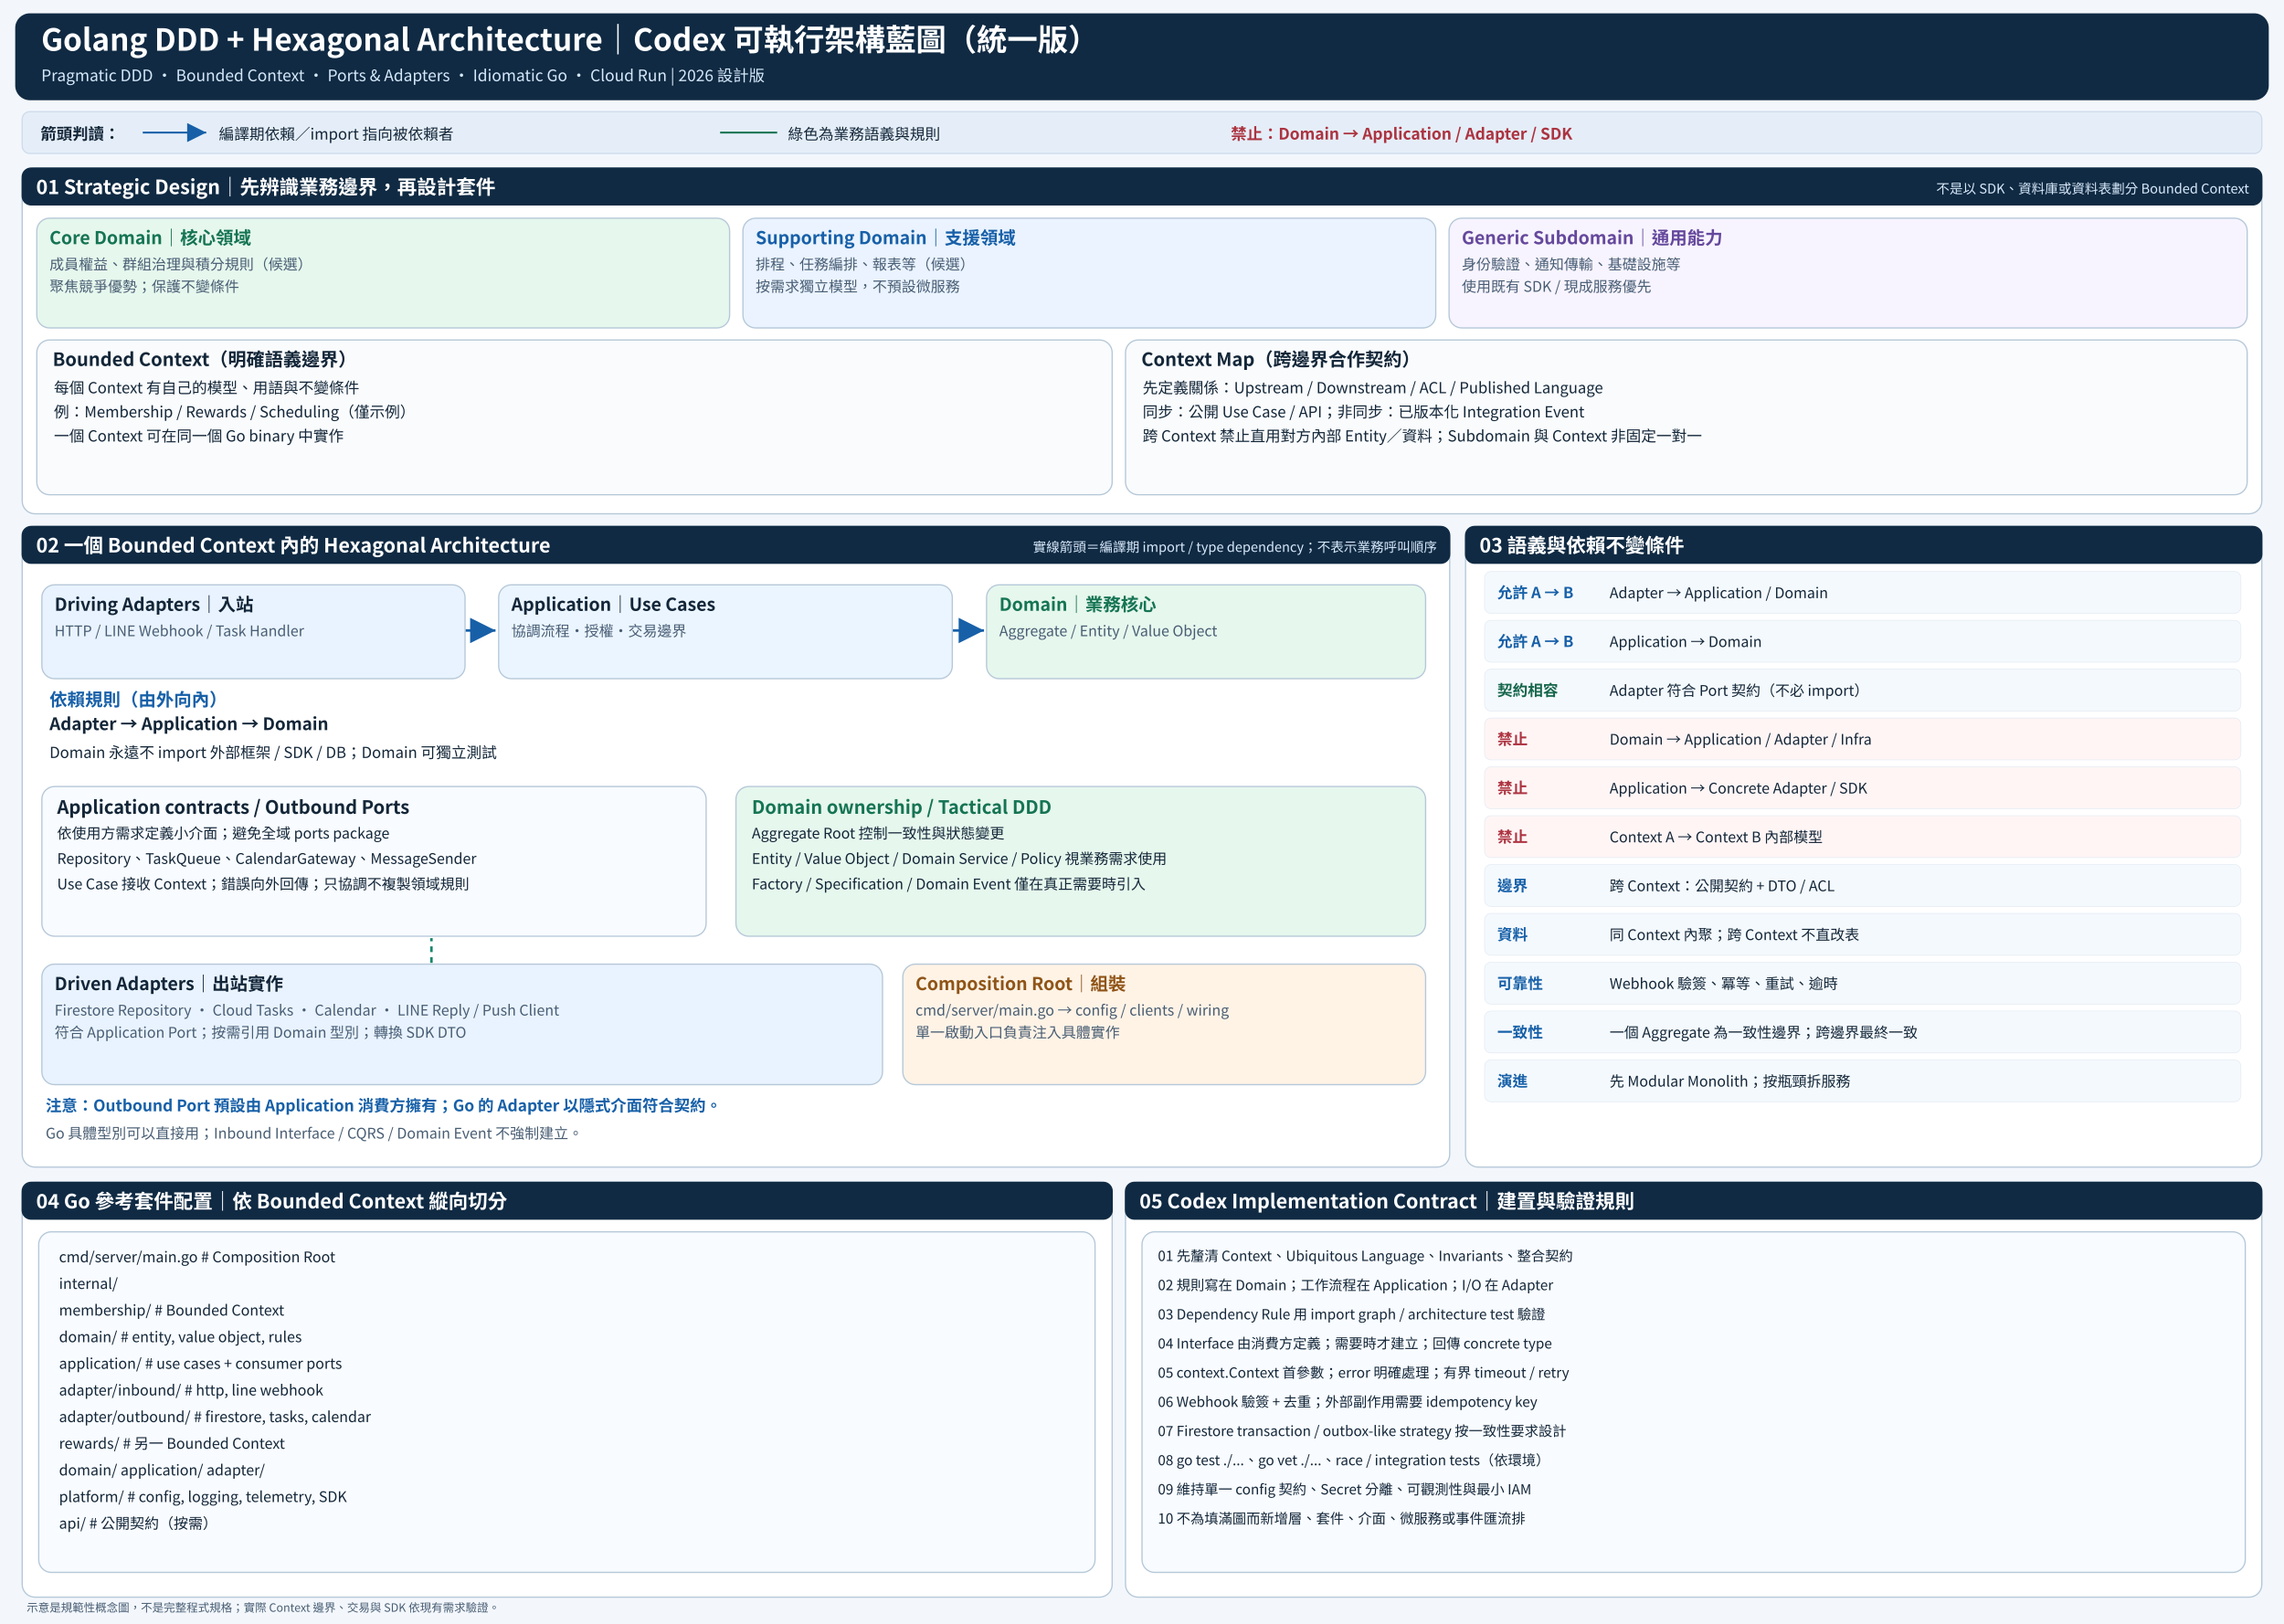
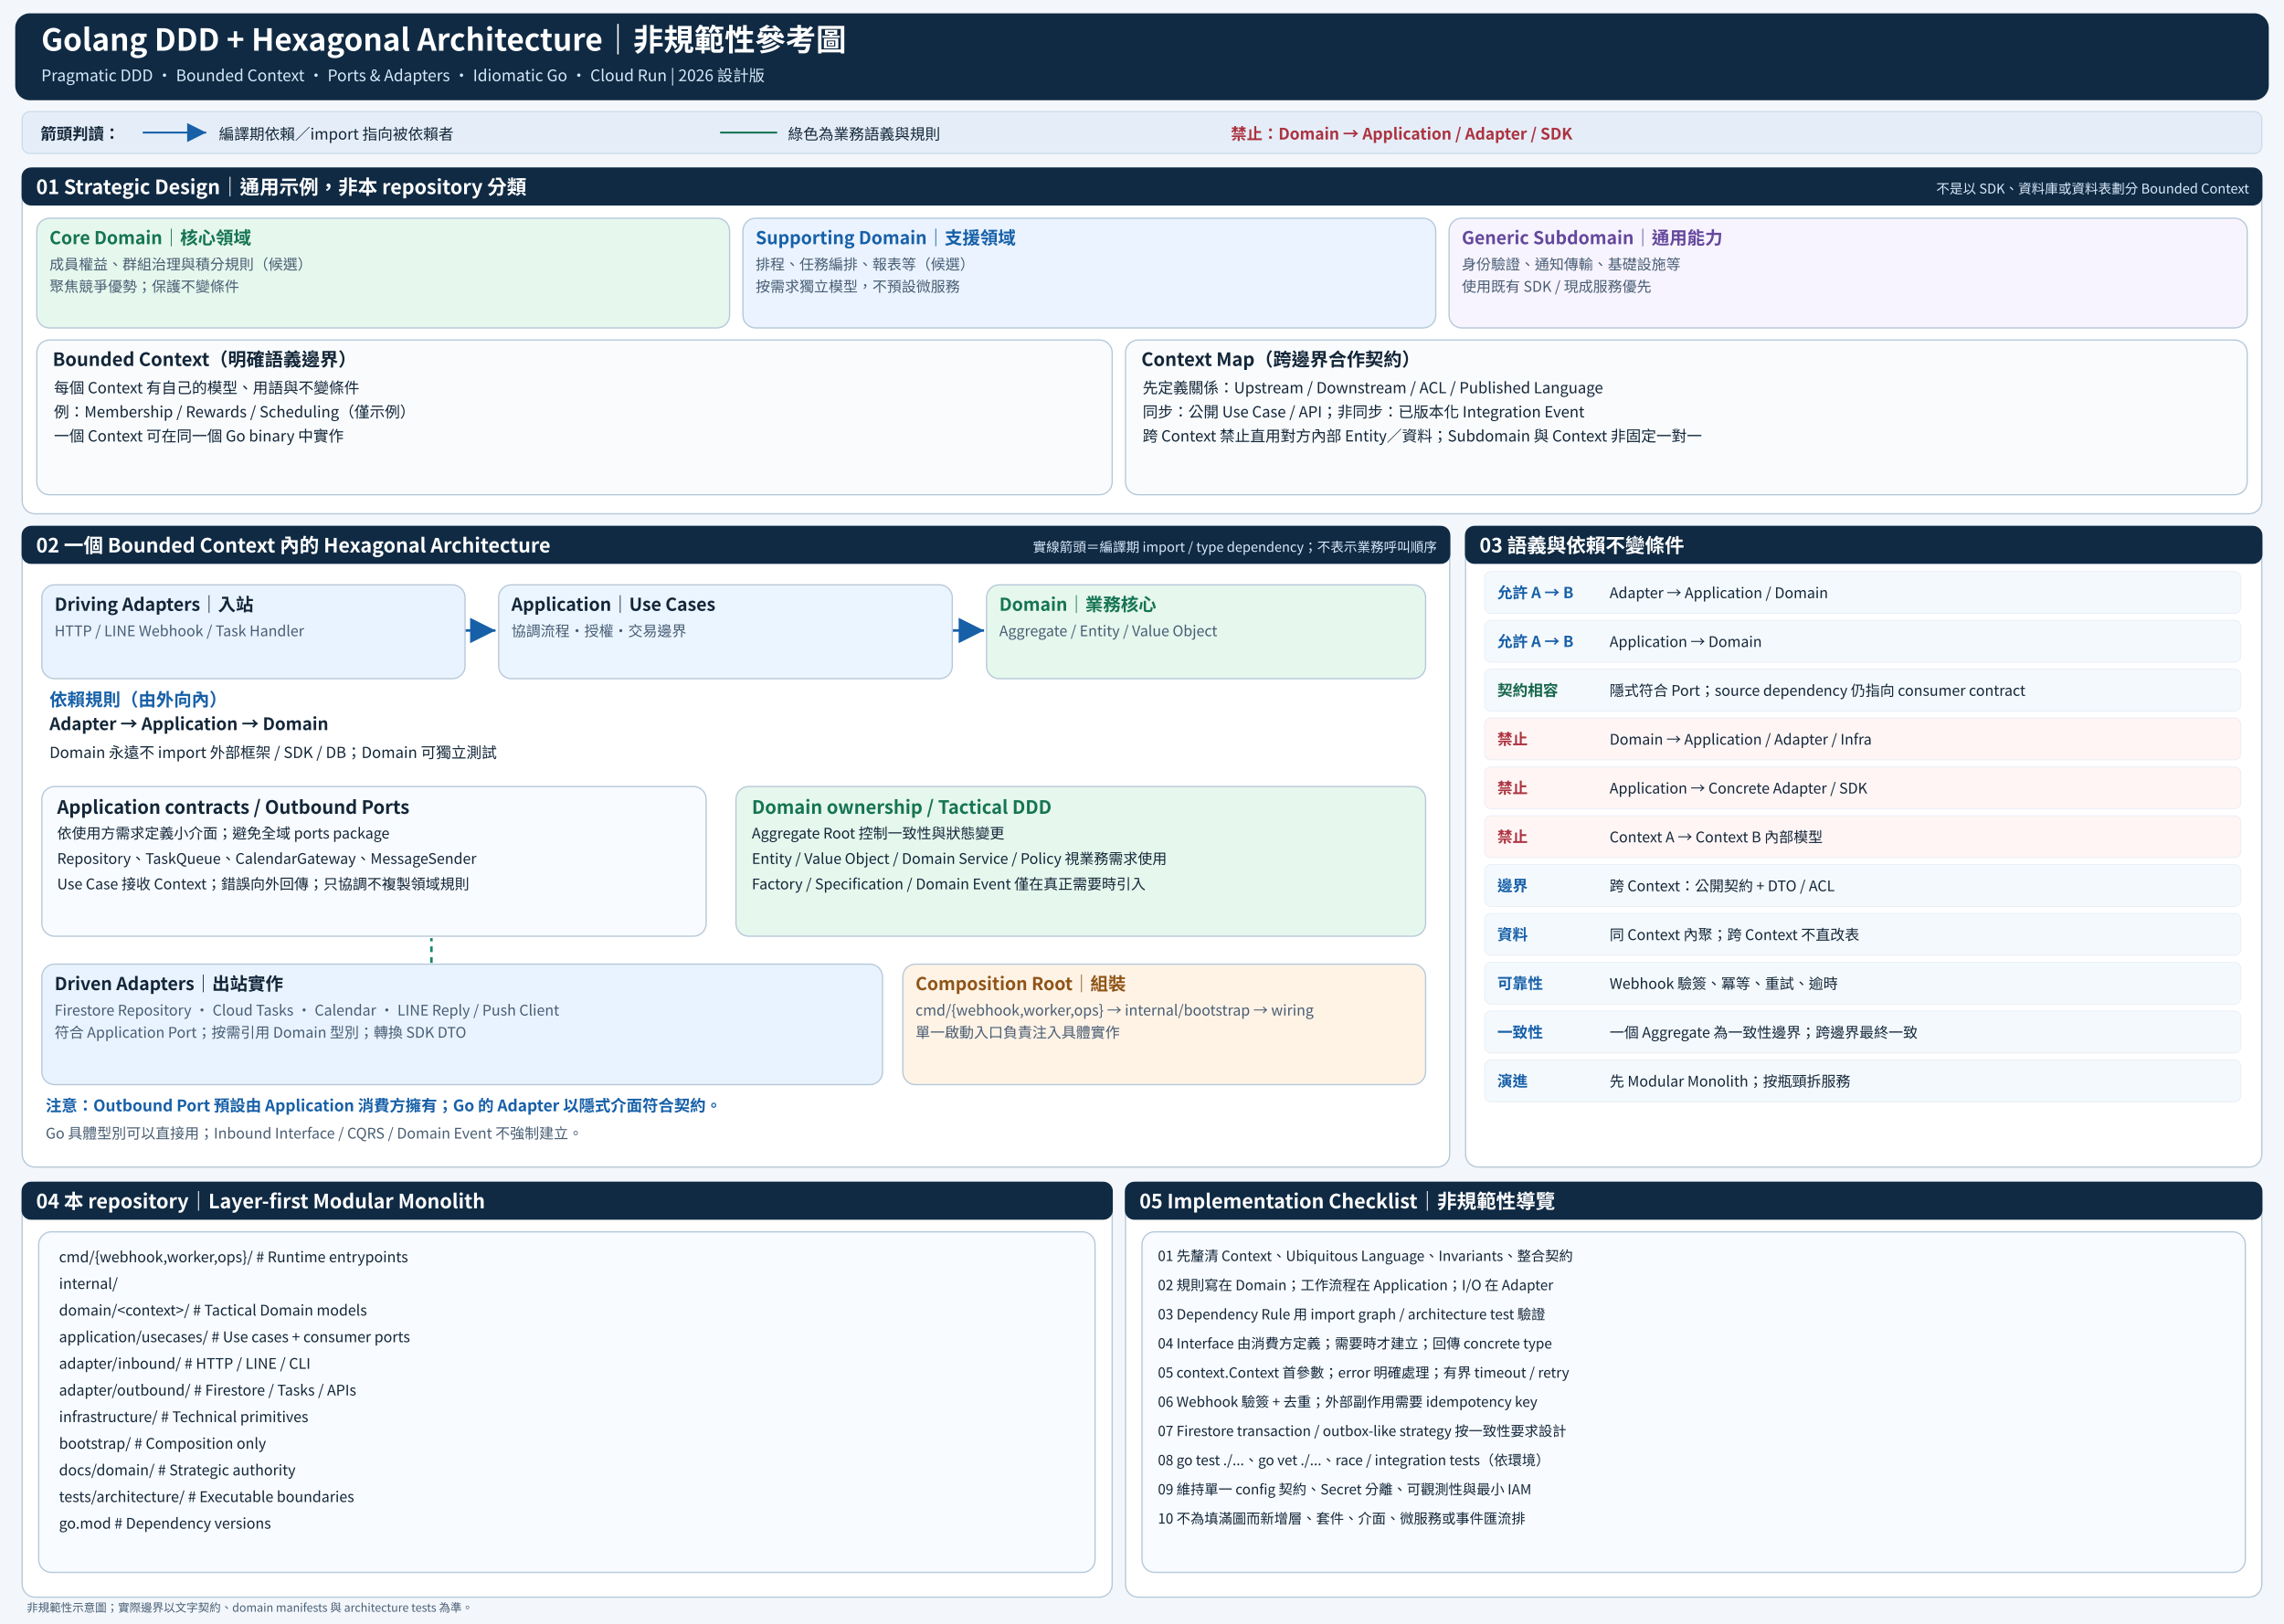
- <svg xmlns="http://www.w3.org/2000/svg" baseProfile="full" height="2560" version="1.1" viewBox="0 0 3600 2560" width="3600">
+ <svg xmlns="http://www.w3.org/2000/svg" xml:lang="zh-Hant" aria-label="Go DDD 與 Hexagonal Architecture 非規範性參考圖" role="img" baseProfile="full" height="2560" version="1.1" viewBox="0 0 3600 2560" width="3600">
  <defs>
    <marker id="arr" markerHeight="10" markerWidth="12" orient="auto" refX="10" refY="5">
      <path d="M0 0 L10 5 L0 10 Z" fill="#1760A8" />
    </marker>
  </defs>
  <rect fill="#F3F7FC" height="2560" width="3600" x="0" y="0" />
  <rect fill="#102A43" height="135" rx="22" ry="22" stroke="#102A43" stroke-width="2" width="3550" x="25" y="22" />
-   <text fill="white" font-family="Noto Sans CJK TC, Noto Sans, sans-serif" font-size="48" font-weight="700" text-anchor="start" x="65" y="80">Golang DDD + Hexagonal Architecture｜Codex 可執行架構藍圖（統一版）</text>
+   <text fill="white" font-family="Noto Sans CJK TC, Noto Sans, sans-serif" font-size="48" font-weight="700" text-anchor="start" x="65" y="80">Golang DDD + Hexagonal Architecture｜非規範性參考圖</text>
  <text fill="#D6E9FA" font-family="Noto Sans CJK TC, Noto Sans, sans-serif" font-size="25" font-weight="400" text-anchor="start" x="65" y="128">Pragmatic DDD · Bounded Context · Ports &amp; Adapters · Idiomatic Go · Cloud Run  |  2026 設計版</text>
  <rect fill="#E5EEF8" height="66" rx="12" ry="12" stroke="#CFDCEB" stroke-width="2" width="3530" x="35" y="176" />
  <text fill="#132638" font-family="Noto Sans CJK TC, Noto Sans, sans-serif" font-size="25" font-weight="700" text-anchor="start" x="64" y="220">箭頭判讀：</text>
  <line fill="none" marker-end="url(#arr)" stroke="#1760A8" stroke-width="3" x1="225" x2="325" y1="209" y2="209" />
  <text fill="#132638" font-family="Noto Sans CJK TC, Noto Sans, sans-serif" font-size="24" font-weight="400" text-anchor="start" x="345" y="220">編譯期依賴／import 指向被依賴者</text>
  <line fill="none" stroke="#157454" stroke-width="3" x1="1135" x2="1225" y1="209" y2="209" />
  <text fill="#132638" font-family="Noto Sans CJK TC, Noto Sans, sans-serif" font-size="24" font-weight="400" text-anchor="start" x="1242" y="220">綠色為業務語義與規則</text>
  <text fill="#AC3340" font-family="Noto Sans CJK TC, Noto Sans, sans-serif" font-size="25" font-weight="700" text-anchor="start" x="1940" y="220">禁止：Domain → Application / Adapter / SDK</text>
  <rect fill="white" height="545" rx="20" ry="20" stroke="#B6C8D8" stroke-width="2" width="3530" x="35" y="265" />
  <rect fill="#102A43" height="58" rx="14" ry="14" stroke="#102A43" stroke-width="2" width="3530" x="35" y="265" />
-   <text fill="white" font-family="Noto Sans CJK TC, Noto Sans, sans-serif" font-size="31" font-weight="700" text-anchor="start" x="57" y="306">01  Strategic Design｜先辨識業務邊界，再設計套件</text>
+   <text fill="white" font-family="Noto Sans CJK TC, Noto Sans, sans-serif" font-size="31" font-weight="700" text-anchor="start" x="57" y="306">01  Strategic Design｜通用示例，非本 repository 分類</text>
  <text fill="#D9EAFB" font-family="Noto Sans CJK TC, Noto Sans, sans-serif" font-size="21" font-weight="400" text-anchor="end" x="3545" y="305">不是以 SDK、資料庫或資料表劃分 Bounded Context</text>
  <rect fill="#E6F7ED" height="173" rx="20" ry="20" stroke="#B6C8D8" stroke-width="2" width="1092" x="58" y="344" />
  <text fill="#157454" font-family="Noto Sans CJK TC, Noto Sans, sans-serif" font-size="28" font-weight="700" text-anchor="start" x="78" y="385">Core Domain｜核心領域</text>
  <text fill="#485D73" font-family="Noto Sans CJK TC, Noto Sans, sans-serif" font-size="23" font-weight="400" text-anchor="start" x="78" y="425">成員權益、群組治理與積分規則（候選）</text>
  <text fill="#485D73" font-family="Noto Sans CJK TC, Noto Sans, sans-serif" font-size="23" font-weight="400" text-anchor="start" x="78" y="460">聚焦競爭優勢；保護不變條件</text>
  <rect fill="#EAF3FF" height="173" rx="20" ry="20" stroke="#B6C8D8" stroke-width="2" width="1092" x="1171" y="344" />
  <text fill="#1760A8" font-family="Noto Sans CJK TC, Noto Sans, sans-serif" font-size="28" font-weight="700" text-anchor="start" x="1191" y="385">Supporting Domain｜支援領域</text>
  <text fill="#485D73" font-family="Noto Sans CJK TC, Noto Sans, sans-serif" font-size="23" font-weight="400" text-anchor="start" x="1191" y="425">排程、任務編排、報表等（候選）</text>
  <text fill="#485D73" font-family="Noto Sans CJK TC, Noto Sans, sans-serif" font-size="23" font-weight="400" text-anchor="start" x="1191" y="460">按需求獨立模型，不預設微服務</text>
  <rect fill="#F7F4FF" height="173" rx="20" ry="20" stroke="#B6C8D8" stroke-width="2" width="1258" x="2284" y="344" />
  <text fill="#65489C" font-family="Noto Sans CJK TC, Noto Sans, sans-serif" font-size="28" font-weight="700" text-anchor="start" x="2304" y="385">Generic Subdomain｜通用能力</text>
  <text fill="#485D73" font-family="Noto Sans CJK TC, Noto Sans, sans-serif" font-size="23" font-weight="400" text-anchor="start" x="2304" y="425">身份驗證、通知傳輸、基礎設施等</text>
  <text fill="#485D73" font-family="Noto Sans CJK TC, Noto Sans, sans-serif" font-size="23" font-weight="400" text-anchor="start" x="2304" y="460">使用既有 SDK / 現成服務優先</text>
  <rect fill="#F9FBFD" height="244" rx="20" ry="20" stroke="#B6C8D8" stroke-width="2" width="1695" x="58" y="536" />
  <text fill="#132638" font-family="Noto Sans CJK TC, Noto Sans, sans-serif" font-size="29" font-weight="700" text-anchor="start" x="83" y="577">Bounded Context（明確語義邊界）</text>
  <text fill="#132638" font-family="Noto Sans CJK TC, Noto Sans, sans-serif" font-size="24" font-weight="400" text-anchor="start" x="85" y="620">每個 Context 有自己的模型、用語與不變條件</text>
  <text fill="#132638" font-family="Noto Sans CJK TC, Noto Sans, sans-serif" font-size="24" font-weight="400" text-anchor="start" x="85" y="658">例：Membership / Rewards / Scheduling（僅示例）</text>
  <text fill="#132638" font-family="Noto Sans CJK TC, Noto Sans, sans-serif" font-size="24" font-weight="400" text-anchor="start" x="85" y="696">一個 Context 可在同一個 Go binary 中實作</text>
  <rect fill="#F9FBFD" height="244" rx="20" ry="20" stroke="#B6C8D8" stroke-width="2" width="1768" x="1774" y="536" />
  <text fill="#132638" font-family="Noto Sans CJK TC, Noto Sans, sans-serif" font-size="29" font-weight="700" text-anchor="start" x="1799" y="577">Context Map（跨邊界合作契約）</text>
  <text fill="#132638" font-family="Noto Sans CJK TC, Noto Sans, sans-serif" font-size="24" font-weight="400" text-anchor="start" x="1801" y="620">先定義關係：Upstream / Downstream / ACL / Published Language</text>
  <text fill="#132638" font-family="Noto Sans CJK TC, Noto Sans, sans-serif" font-size="24" font-weight="400" text-anchor="start" x="1801" y="658">同步：公開 Use Case / API；非同步：已版本化 Integration Event</text>
  <text fill="#132638" font-family="Noto Sans CJK TC, Noto Sans, sans-serif" font-size="24" font-weight="400" text-anchor="start" x="1801" y="696">跨 Context 禁止直用對方內部 Entity／資料；Subdomain 與 Context 非固定一對一</text>
  <rect fill="white" height="1010" rx="20" ry="20" stroke="#B6C8D8" stroke-width="2" width="2250" x="35" y="830" />
  <rect fill="#102A43" height="58" rx="14" ry="14" stroke="#102A43" stroke-width="2" width="2250" x="35" y="830" />
  <text fill="white" font-family="Noto Sans CJK TC, Noto Sans, sans-serif" font-size="31" font-weight="700" text-anchor="start" x="57" y="871">02  一個 Bounded Context 內的 Hexagonal Architecture</text>
  <text fill="#D9EAFB" font-family="Noto Sans CJK TC, Noto Sans, sans-serif" font-size="21" font-weight="400" text-anchor="end" x="2265" y="870">實線箭頭＝編譯期 import / type dependency；不表示業務呼叫順序</text>
  <rect fill="#E9F3FF" height="148" rx="20" ry="20" stroke="#B6C8D8" stroke-width="2" width="667" x="66" y="922" />
  <text fill="#132638" font-family="Noto Sans CJK TC, Noto Sans, sans-serif" font-size="28" font-weight="700" text-anchor="start" x="86" y="963">Driving Adapters｜入站</text>
  <text fill="#485D73" font-family="Noto Sans CJK TC, Noto Sans, sans-serif" font-size="23" font-weight="400" text-anchor="start" x="86" y="1003">HTTP / LINE Webhook / Task Handler</text>
  <rect fill="#EBF5FF" height="148" rx="20" ry="20" stroke="#B6C8D8" stroke-width="2" width="715" x="786" y="922" />
  <text fill="#132638" font-family="Noto Sans CJK TC, Noto Sans, sans-serif" font-size="28" font-weight="700" text-anchor="start" x="806" y="963">Application｜Use Cases</text>
  <text fill="#485D73" font-family="Noto Sans CJK TC, Noto Sans, sans-serif" font-size="23" font-weight="400" text-anchor="start" x="806" y="1003">協調流程・授權・交易邊界</text>
  <rect fill="#E6F7ED" height="148" rx="20" ry="20" stroke="#B6C8D8" stroke-width="2" width="692" x="1555" y="922" />
  <text fill="#157454" font-family="Noto Sans CJK TC, Noto Sans, sans-serif" font-size="28" font-weight="700" text-anchor="start" x="1575" y="963">Domain｜業務核心</text>
  <text fill="#485D73" font-family="Noto Sans CJK TC, Noto Sans, sans-serif" font-size="23" font-weight="400" text-anchor="start" x="1575" y="1003">Aggregate / Entity / Value Object</text>
  <path d="M 734,994 L 781,994" fill="none" marker-end="url(#arr)" stroke="#1760A8" stroke-dasharray="none" stroke-width="4" />
  <path d="M 1502,994 L 1551,994" fill="none" marker-end="url(#arr)" stroke="#1760A8" stroke-dasharray="none" stroke-width="4" />
  <text fill="#1760A8" font-family="Noto Sans CJK TC, Noto Sans, sans-serif" font-size="28" font-weight="700" text-anchor="start" x="78" y="1113">依賴規則（由外向內）</text>
  <text fill="#132638" font-family="Noto Sans CJK TC, Noto Sans, sans-serif" font-size="27" font-weight="700" text-anchor="start" x="78" y="1151">Adapter → Application → Domain</text>
  <text fill="#132638" font-family="Noto Sans CJK TC, Noto Sans, sans-serif" font-size="24" font-weight="400" text-anchor="start" x="78" y="1195">Domain 永遠不 import 外部框架 / SDK / DB；Domain 可獨立測試</text>
  <rect fill="#F8FBFF" height="236" rx="20" ry="20" stroke="#B6C8D8" stroke-width="2" width="1047" x="66" y="1240" />
  <text fill="#132638" font-family="Noto Sans CJK TC, Noto Sans, sans-serif" font-size="29" font-weight="700" text-anchor="start" x="90" y="1283">Application contracts / Outbound Ports</text>
  <text fill="#132638" font-family="Noto Sans CJK TC, Noto Sans, sans-serif" font-size="23" font-weight="400" text-anchor="start" x="90" y="1322">依使用方需求定義小介面；避免全域 ports package</text>
  <text fill="#132638" font-family="Noto Sans CJK TC, Noto Sans, sans-serif" font-size="23" font-weight="400" text-anchor="start" x="90" y="1362">Repository、TaskQueue、CalendarGateway、MessageSender</text>
  <text fill="#132638" font-family="Noto Sans CJK TC, Noto Sans, sans-serif" font-size="23" font-weight="400" text-anchor="start" x="90" y="1402">Use Case 接收 Context；錯誤向外回傳；只協調不複製領域規則</text>
  <rect fill="#E6F7ED" height="236" rx="20" ry="20" stroke="#B6C8D8" stroke-width="2" width="1087" x="1160" y="1240" />
  <text fill="#157454" font-family="Noto Sans CJK TC, Noto Sans, sans-serif" font-size="29" font-weight="700" text-anchor="start" x="1185" y="1283">Domain ownership / Tactical DDD</text>
  <text fill="#132638" font-family="Noto Sans CJK TC, Noto Sans, sans-serif" font-size="23" font-weight="400" text-anchor="start" x="1185" y="1322">Aggregate Root 控制一致性與狀態變更</text>
  <text fill="#132638" font-family="Noto Sans CJK TC, Noto Sans, sans-serif" font-size="23" font-weight="400" text-anchor="start" x="1185" y="1362">Entity / Value Object / Domain Service / Policy 視業務需求使用</text>
  <text fill="#132638" font-family="Noto Sans CJK TC, Noto Sans, sans-serif" font-size="23" font-weight="400" text-anchor="start" x="1185" y="1402">Factory / Specification / Domain Event 僅在真正需要時引入</text>
  <rect fill="#E9F3FF" height="190" rx="20" ry="20" stroke="#B6C8D8" stroke-width="2" width="1325" x="66" y="1520" />
  <text fill="#132638" font-family="Noto Sans CJK TC, Noto Sans, sans-serif" font-size="28" font-weight="700" text-anchor="start" x="86" y="1561">Driven Adapters｜出站實作</text>
  <text fill="#485D73" font-family="Noto Sans CJK TC, Noto Sans, sans-serif" font-size="23" font-weight="400" text-anchor="start" x="86" y="1601">Firestore Repository · Cloud Tasks · Calendar · LINE Reply / Push Client</text>
  <text fill="#485D73" font-family="Noto Sans CJK TC, Noto Sans, sans-serif" font-size="23" font-weight="400" text-anchor="start" x="86" y="1636">符合 Application Port；按需引用 Domain 型別；轉換 SDK DTO</text>
  <rect fill="#FFF3E6" height="190" rx="20" ry="20" stroke="#B6C8D8" stroke-width="2" width="824" x="1423" y="1520" />
  <text fill="#8F5417" font-family="Noto Sans CJK TC, Noto Sans, sans-serif" font-size="28" font-weight="700" text-anchor="start" x="1443" y="1561">Composition Root｜組裝</text>
-   <text fill="#485D73" font-family="Noto Sans CJK TC, Noto Sans, sans-serif" font-size="23" font-weight="400" text-anchor="start" x="1443" y="1601">cmd/server/main.go → config / clients / wiring</text>
+   <text fill="#485D73" font-family="Noto Sans CJK TC, Noto Sans, sans-serif" font-size="23" font-weight="400" text-anchor="start" x="1443" y="1601">cmd/{webhook,worker,ops} → internal/bootstrap → wiring</text>
  <text fill="#485D73" font-family="Noto Sans CJK TC, Noto Sans, sans-serif" font-size="23" font-weight="400" text-anchor="start" x="1443" y="1636">單一啟動入口負責注入具體實作</text>
  <path d="M 680,1518 L 680,1479" fill="none" stroke="#16866b" stroke-dasharray="9 8" stroke-width="4" />
  <text fill="#1760A8" font-family="Noto Sans CJK TC, Noto Sans, sans-serif" font-size="25" font-weight="700" text-anchor="start" x="72" y="1752">注意：Outbound Port 預設由 Application 消費方擁有；Go 的 Adapter 以隱式介面符合契約。</text>
  <text fill="#485D73" font-family="Noto Sans CJK TC, Noto Sans, sans-serif" font-size="23" font-weight="400" text-anchor="start" x="72" y="1795">Go 具體型別可以直接用；Inbound Interface / CQRS / Domain Event 不強制建立。</text>
  <rect fill="white" height="1010" rx="20" ry="20" stroke="#B6C8D8" stroke-width="2" width="1255" x="2310" y="830" />
  <rect fill="#102A43" height="58" rx="14" ry="14" stroke="#102A43" stroke-width="2" width="1255" x="2310" y="830" />
  <text fill="white" font-family="Noto Sans CJK TC, Noto Sans, sans-serif" font-size="31" font-weight="700" text-anchor="start" x="2332" y="871">03  語義與依賴不變條件</text>
  <rect fill="#F4F9FD" height="66" rx="10" ry="10" stroke="#E2EAF2" stroke-width="1" width="1192" x="2340" y="901" />
  <text fill="#1760A8" font-family="Noto Sans CJK TC, Noto Sans, sans-serif" font-size="24" font-weight="700" text-anchor="start" x="2360" y="943">允許 A → B</text>
  <text fill="#132638" font-family="Noto Sans CJK TC, Noto Sans, sans-serif" font-size="23" font-weight="400" text-anchor="start" x="2537" y="943">Adapter → Application / Domain</text>
  <rect fill="#F4F9FD" height="66" rx="10" ry="10" stroke="#E2EAF2" stroke-width="1" width="1192" x="2340" y="978" />
  <text fill="#1760A8" font-family="Noto Sans CJK TC, Noto Sans, sans-serif" font-size="24" font-weight="700" text-anchor="start" x="2360" y="1020">允許 A → B</text>
  <text fill="#132638" font-family="Noto Sans CJK TC, Noto Sans, sans-serif" font-size="23" font-weight="400" text-anchor="start" x="2537" y="1020">Application → Domain</text>
  <rect fill="#F4F9FD" height="66" rx="10" ry="10" stroke="#E2EAF2" stroke-width="1" width="1192" x="2340" y="1055" />
  <text fill="#16664b" font-family="Noto Sans CJK TC, Noto Sans, sans-serif" font-size="24" font-weight="700" text-anchor="start" x="2360" y="1097">契約相容</text>
-   <text fill="#132638" font-family="Noto Sans CJK TC, Noto Sans, sans-serif" font-size="23" font-weight="400" text-anchor="start" x="2537" y="1097">Adapter 符合 Port 契約（不必 import）</text>
+   <text fill="#132638" font-family="Noto Sans CJK TC, Noto Sans, sans-serif" font-size="23" font-weight="400" text-anchor="start" x="2537" y="1097">隱式符合 Port；source dependency 仍指向 consumer contract</text>
  <rect fill="#FFF5F5" height="66" rx="10" ry="10" stroke="#E2EAF2" stroke-width="1" width="1192" x="2340" y="1132" />
  <text fill="#AC3340" font-family="Noto Sans CJK TC, Noto Sans, sans-serif" font-size="24" font-weight="700" text-anchor="start" x="2360" y="1174">禁止</text>
  <text fill="#132638" font-family="Noto Sans CJK TC, Noto Sans, sans-serif" font-size="23" font-weight="400" text-anchor="start" x="2537" y="1174">Domain → Application / Adapter / Infra</text>
  <rect fill="#FFF5F5" height="66" rx="10" ry="10" stroke="#E2EAF2" stroke-width="1" width="1192" x="2340" y="1209" />
  <text fill="#AC3340" font-family="Noto Sans CJK TC, Noto Sans, sans-serif" font-size="24" font-weight="700" text-anchor="start" x="2360" y="1251">禁止</text>
  <text fill="#132638" font-family="Noto Sans CJK TC, Noto Sans, sans-serif" font-size="23" font-weight="400" text-anchor="start" x="2537" y="1251">Application → Concrete Adapter / SDK</text>
  <rect fill="#FFF5F5" height="66" rx="10" ry="10" stroke="#E2EAF2" stroke-width="1" width="1192" x="2340" y="1286" />
  <text fill="#AC3340" font-family="Noto Sans CJK TC, Noto Sans, sans-serif" font-size="24" font-weight="700" text-anchor="start" x="2360" y="1328">禁止</text>
  <text fill="#132638" font-family="Noto Sans CJK TC, Noto Sans, sans-serif" font-size="23" font-weight="400" text-anchor="start" x="2537" y="1328">Context A → Context B 內部模型</text>
  <rect fill="#F4F9FD" height="66" rx="10" ry="10" stroke="#E2EAF2" stroke-width="1" width="1192" x="2340" y="1363" />
  <text fill="#1760A8" font-family="Noto Sans CJK TC, Noto Sans, sans-serif" font-size="24" font-weight="700" text-anchor="start" x="2360" y="1405">邊界</text>
  <text fill="#132638" font-family="Noto Sans CJK TC, Noto Sans, sans-serif" font-size="23" font-weight="400" text-anchor="start" x="2537" y="1405">跨 Context：公開契約 + DTO / ACL</text>
  <rect fill="#F4F9FD" height="66" rx="10" ry="10" stroke="#E2EAF2" stroke-width="1" width="1192" x="2340" y="1440" />
  <text fill="#1760A8" font-family="Noto Sans CJK TC, Noto Sans, sans-serif" font-size="24" font-weight="700" text-anchor="start" x="2360" y="1482">資料</text>
  <text fill="#132638" font-family="Noto Sans CJK TC, Noto Sans, sans-serif" font-size="23" font-weight="400" text-anchor="start" x="2537" y="1482">同 Context 內聚；跨 Context 不直改表</text>
  <rect fill="#F4F9FD" height="66" rx="10" ry="10" stroke="#E2EAF2" stroke-width="1" width="1192" x="2340" y="1517" />
  <text fill="#1760A8" font-family="Noto Sans CJK TC, Noto Sans, sans-serif" font-size="24" font-weight="700" text-anchor="start" x="2360" y="1559">可靠性</text>
  <text fill="#132638" font-family="Noto Sans CJK TC, Noto Sans, sans-serif" font-size="23" font-weight="400" text-anchor="start" x="2537" y="1559">Webhook 驗簽、冪等、重試、逾時</text>
  <rect fill="#F4F9FD" height="66" rx="10" ry="10" stroke="#E2EAF2" stroke-width="1" width="1192" x="2340" y="1594" />
  <text fill="#1760A8" font-family="Noto Sans CJK TC, Noto Sans, sans-serif" font-size="24" font-weight="700" text-anchor="start" x="2360" y="1636">一致性</text>
  <text fill="#132638" font-family="Noto Sans CJK TC, Noto Sans, sans-serif" font-size="23" font-weight="400" text-anchor="start" x="2537" y="1636">一個 Aggregate 為一致性邊界；跨邊界最終一致</text>
  <rect fill="#F4F9FD" height="66" rx="10" ry="10" stroke="#E2EAF2" stroke-width="1" width="1192" x="2340" y="1671" />
  <text fill="#1760A8" font-family="Noto Sans CJK TC, Noto Sans, sans-serif" font-size="24" font-weight="700" text-anchor="start" x="2360" y="1713">演進</text>
  <text fill="#132638" font-family="Noto Sans CJK TC, Noto Sans, sans-serif" font-size="23" font-weight="400" text-anchor="start" x="2537" y="1713">先 Modular Monolith；按瓶頸拆服務</text>
  <rect fill="white" height="654" rx="20" ry="20" stroke="#B6C8D8" stroke-width="2" width="1718" x="35" y="1864" />
  <rect fill="#102A43" height="58" rx="14" ry="14" stroke="#102A43" stroke-width="2" width="1718" x="35" y="1864" />
-   <text fill="white" font-family="Noto Sans CJK TC, Noto Sans, sans-serif" font-size="31" font-weight="700" text-anchor="start" x="57" y="1905">04  Go 參考套件配置｜依 Bounded Context 縱向切分</text>
+   <text fill="white" font-family="Noto Sans CJK TC, Noto Sans, sans-serif" font-size="31" font-weight="700" text-anchor="start" x="57" y="1905">04  本 repository｜Layer-first Modular Monolith</text>
  <rect fill="#F8FBFF" height="537" rx="20" ry="20" stroke="#B6C8D8" stroke-width="2" width="1665" x="61" y="1942" />
-   <text fill="#132638" font-family="Noto Sans CJK TC, Noto Sans, sans-serif" font-size="23" font-weight="400" text-anchor="start" x="93" y="1990">cmd/server/main.go                 # Composition Root</text>
+   <text fill="#132638" font-family="Noto Sans CJK TC, Noto Sans, sans-serif" font-size="23" font-weight="400" text-anchor="start" x="93" y="1990">cmd/{webhook,worker,ops}/           # Runtime entrypoints</text>
  <text fill="#132638" font-family="Noto Sans CJK TC, Noto Sans, sans-serif" font-size="23" font-weight="400" text-anchor="start" x="93" y="2032">internal/</text>
-   <text fill="#132638" font-family="Noto Sans CJK TC, Noto Sans, sans-serif" font-size="23" font-weight="400" text-anchor="start" x="93" y="2074">  membership/                      # Bounded Context</text>
-   <text fill="#132638" font-family="Noto Sans CJK TC, Noto Sans, sans-serif" font-size="23" font-weight="400" text-anchor="start" x="93" y="2116">    domain/                        # entity, value object, rules</text>
-   <text fill="#132638" font-family="Noto Sans CJK TC, Noto Sans, sans-serif" font-size="23" font-weight="400" text-anchor="start" x="93" y="2158">    application/                   # use cases + consumer ports</text>
-   <text fill="#132638" font-family="Noto Sans CJK TC, Noto Sans, sans-serif" font-size="23" font-weight="400" text-anchor="start" x="93" y="2200">    adapter/inbound/               # http, line webhook</text>
-   <text fill="#132638" font-family="Noto Sans CJK TC, Noto Sans, sans-serif" font-size="23" font-weight="400" text-anchor="start" x="93" y="2242">    adapter/outbound/              # firestore, tasks, calendar</text>
-   <text fill="#132638" font-family="Noto Sans CJK TC, Noto Sans, sans-serif" font-size="23" font-weight="400" text-anchor="start" x="93" y="2284">  rewards/                         # 另一 Bounded Context</text>
-   <text fill="#132638" font-family="Noto Sans CJK TC, Noto Sans, sans-serif" font-size="23" font-weight="400" text-anchor="start" x="93" y="2326">    domain/  application/  adapter/</text>
-   <text fill="#132638" font-family="Noto Sans CJK TC, Noto Sans, sans-serif" font-size="23" font-weight="400" text-anchor="start" x="93" y="2368">  platform/                        # config, logging, telemetry, SDK</text>
-   <text fill="#132638" font-family="Noto Sans CJK TC, Noto Sans, sans-serif" font-size="23" font-weight="400" text-anchor="start" x="93" y="2410">api/                                # 公開契約（按需）</text>
+   <text fill="#132638" font-family="Noto Sans CJK TC, Noto Sans, sans-serif" font-size="23" font-weight="400" text-anchor="start" x="93" y="2074">  domain/&lt;context&gt;/              # Tactical Domain models</text>
+   <text fill="#132638" font-family="Noto Sans CJK TC, Noto Sans, sans-serif" font-size="23" font-weight="400" text-anchor="start" x="93" y="2116">  application/usecases/            # Use cases + consumer ports</text>
+   <text fill="#132638" font-family="Noto Sans CJK TC, Noto Sans, sans-serif" font-size="23" font-weight="400" text-anchor="start" x="93" y="2158">  adapter/inbound/                 # HTTP / LINE / CLI</text>
+   <text fill="#132638" font-family="Noto Sans CJK TC, Noto Sans, sans-serif" font-size="23" font-weight="400" text-anchor="start" x="93" y="2200">  adapter/outbound/                # Firestore / Tasks / APIs</text>
+   <text fill="#132638" font-family="Noto Sans CJK TC, Noto Sans, sans-serif" font-size="23" font-weight="400" text-anchor="start" x="93" y="2242">  infrastructure/                  # Technical primitives</text>
+   <text fill="#132638" font-family="Noto Sans CJK TC, Noto Sans, sans-serif" font-size="23" font-weight="400" text-anchor="start" x="93" y="2284">  bootstrap/                       # Composition only</text>
+   <text fill="#132638" font-family="Noto Sans CJK TC, Noto Sans, sans-serif" font-size="23" font-weight="400" text-anchor="start" x="93" y="2326">docs/domain/                       # Strategic authority</text>
+   <text fill="#132638" font-family="Noto Sans CJK TC, Noto Sans, sans-serif" font-size="23" font-weight="400" text-anchor="start" x="93" y="2368">tests/architecture/                # Executable boundaries</text>
+   <text fill="#132638" font-family="Noto Sans CJK TC, Noto Sans, sans-serif" font-size="23" font-weight="400" text-anchor="start" x="93" y="2410">go.mod                              # Dependency versions</text>
  <rect fill="white" height="654" rx="20" ry="20" stroke="#B6C8D8" stroke-width="2" width="1791" x="1774" y="1864" />
  <rect fill="#102A43" height="58" rx="14" ry="14" stroke="#102A43" stroke-width="2" width="1791" x="1774" y="1864" />
-   <text fill="white" font-family="Noto Sans CJK TC, Noto Sans, sans-serif" font-size="31" font-weight="700" text-anchor="start" x="1796" y="1905">05  Codex Implementation Contract｜建置與驗證規則</text>
+   <text fill="white" font-family="Noto Sans CJK TC, Noto Sans, sans-serif" font-size="31" font-weight="700" text-anchor="start" x="1796" y="1905">05  Implementation Checklist｜非規範性導覽</text>
  <rect fill="#F8FBFF" height="537" rx="20" ry="20" stroke="#B6C8D8" stroke-width="2" width="1739" x="1800" y="1942" />
  <text fill="#132638" font-family="Noto Sans CJK TC, Noto Sans, sans-serif" font-size="22" font-weight="400" text-anchor="start" x="1825" y="1988">01  先釐清 Context、Ubiquitous Language、Invariants、整合契約</text>
  <text fill="#132638" font-family="Noto Sans CJK TC, Noto Sans, sans-serif" font-size="22" font-weight="400" text-anchor="start" x="1825" y="2034">02  規則寫在 Domain；工作流程在 Application；I/O 在 Adapter</text>
  <text fill="#132638" font-family="Noto Sans CJK TC, Noto Sans, sans-serif" font-size="22" font-weight="400" text-anchor="start" x="1825" y="2080">03  Dependency Rule 用 import graph / architecture test 驗證</text>
  <text fill="#132638" font-family="Noto Sans CJK TC, Noto Sans, sans-serif" font-size="22" font-weight="400" text-anchor="start" x="1825" y="2126">04  Interface 由消費方定義；需要時才建立；回傳 concrete type</text>
  <text fill="#132638" font-family="Noto Sans CJK TC, Noto Sans, sans-serif" font-size="22" font-weight="400" text-anchor="start" x="1825" y="2172">05  context.Context 首參數；error 明確處理；有界 timeout / retry</text>
  <text fill="#132638" font-family="Noto Sans CJK TC, Noto Sans, sans-serif" font-size="22" font-weight="400" text-anchor="start" x="1825" y="2218">06  Webhook 驗簽 + 去重；外部副作用需要 idempotency key</text>
  <text fill="#132638" font-family="Noto Sans CJK TC, Noto Sans, sans-serif" font-size="22" font-weight="400" text-anchor="start" x="1825" y="2264">07  Firestore transaction / outbox-like strategy 按一致性要求設計</text>
  <text fill="#132638" font-family="Noto Sans CJK TC, Noto Sans, sans-serif" font-size="22" font-weight="400" text-anchor="start" x="1825" y="2310">08  go test ./...、go vet ./...、race / integration tests（依環境）</text>
  <text fill="#132638" font-family="Noto Sans CJK TC, Noto Sans, sans-serif" font-size="22" font-weight="400" text-anchor="start" x="1825" y="2356">09  維持單一 config 契約、Secret 分離、可觀測性與最小 IAM</text>
  <text fill="#132638" font-family="Noto Sans CJK TC, Noto Sans, sans-serif" font-size="22" font-weight="400" text-anchor="start" x="1825" y="2402">10  不為填滿圖而新增層、套件、介面、微服務或事件匯流排</text>
-   <text fill="#485D73" font-family="Noto Sans CJK TC, Noto Sans, sans-serif" font-size="18" font-weight="400" text-anchor="start" x="42" y="2541">示意是規範性概念圖，不是完整程式規格；實際 Context 邊界、交易與 SDK 依現有需求驗證。</text>
+   <text fill="#485D73" font-family="Noto Sans CJK TC, Noto Sans, sans-serif" font-size="18" font-weight="400" text-anchor="start" x="42" y="2541">非規範性示意圖；實際邊界以文字契約、domain manifests 與 architecture tests 為準。</text>
</svg>
